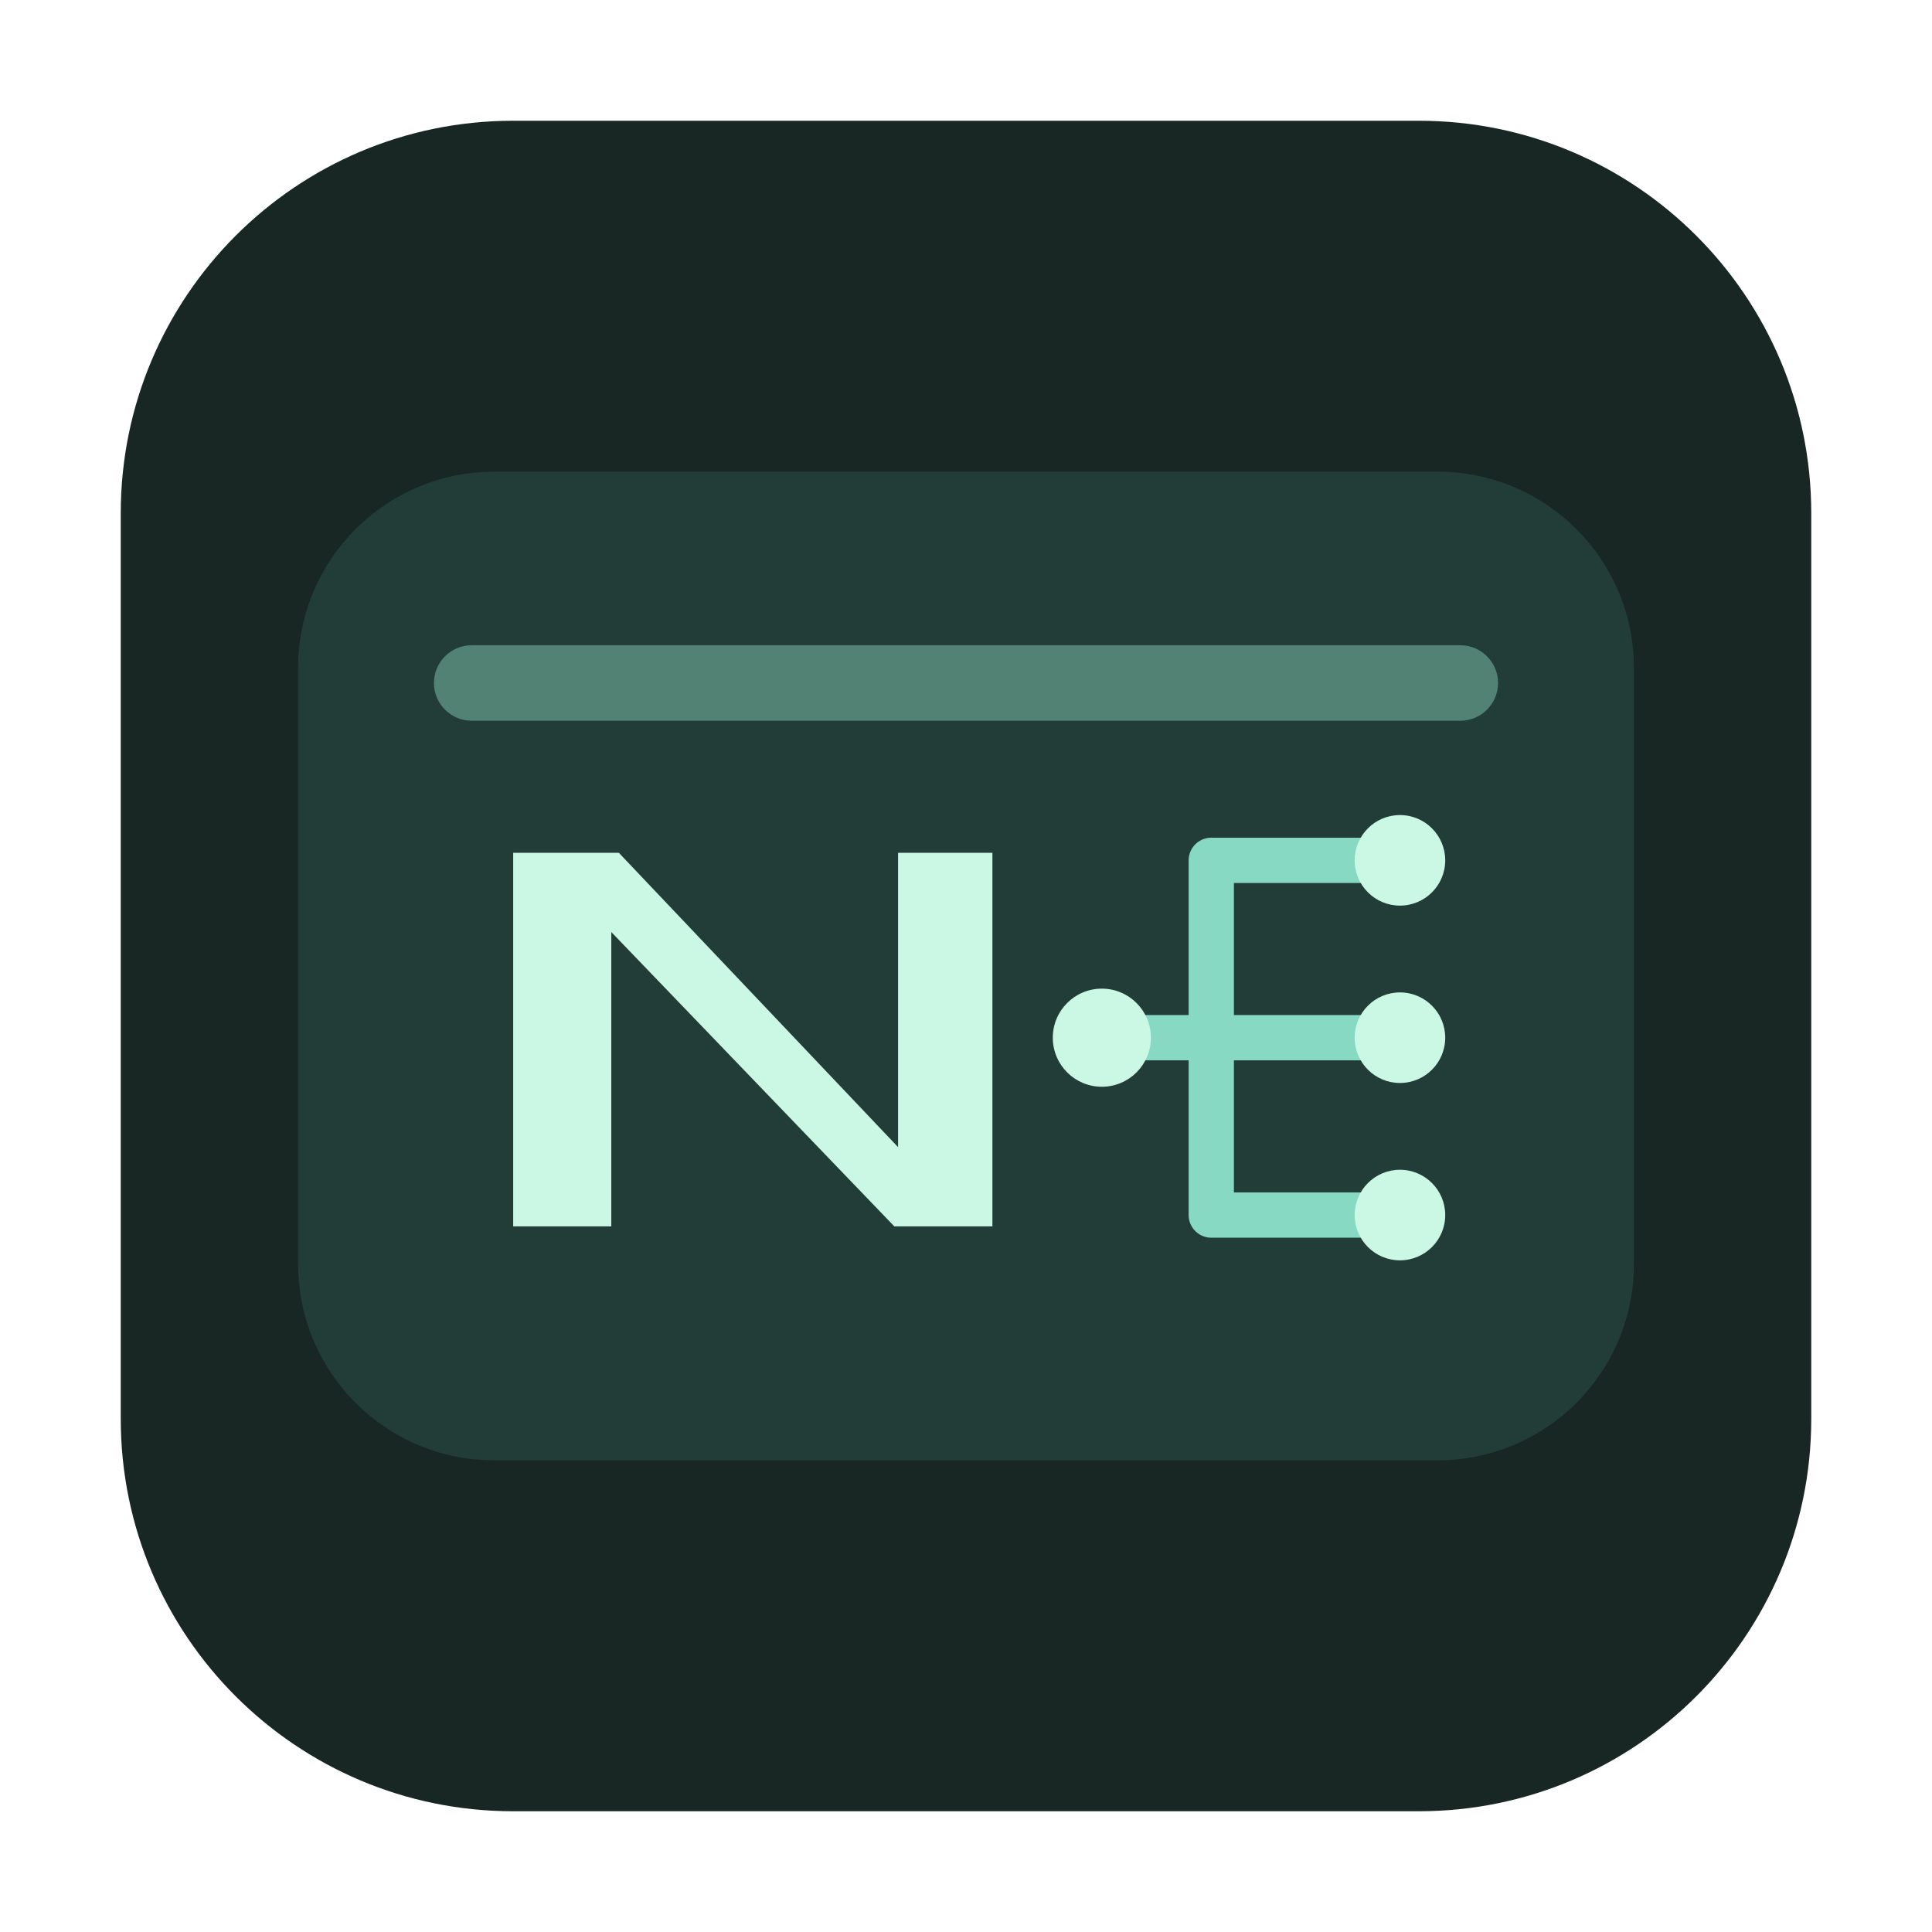
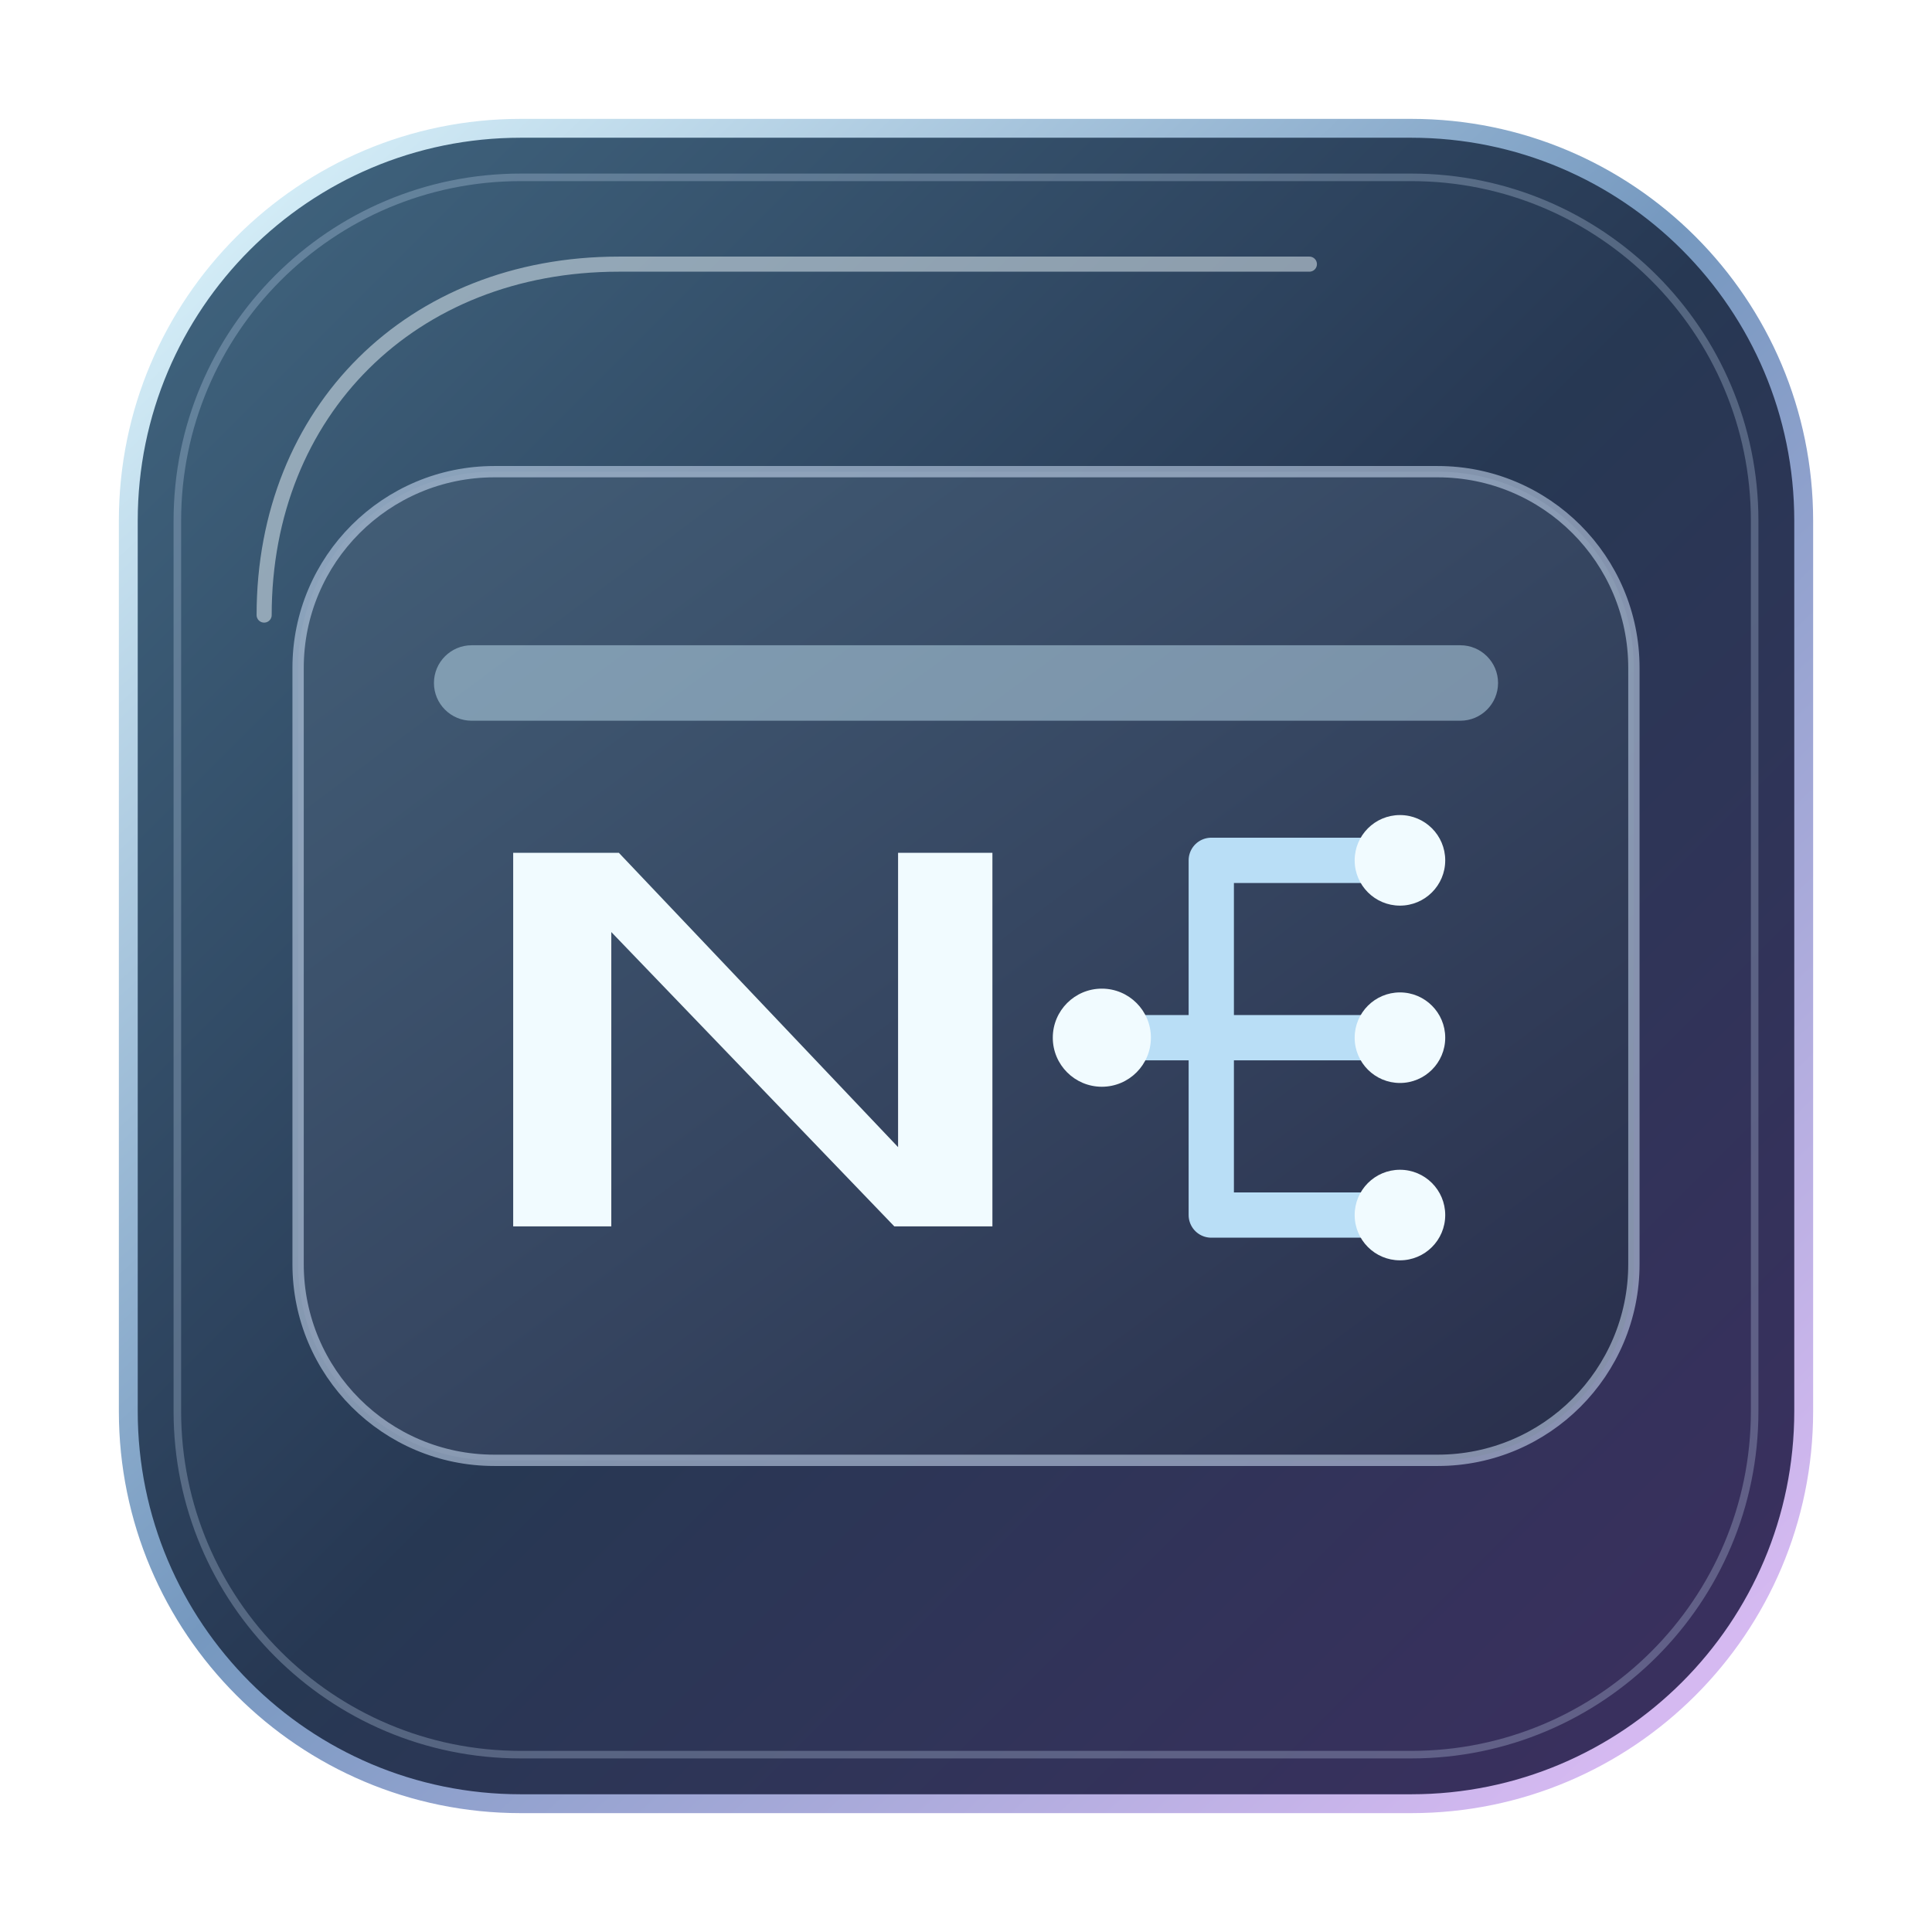
<svg xmlns="http://www.w3.org/2000/svg" width="512" height="512" viewBox="0 0 512 512">
-   <rect x="32" y="32" width="448" height="448" rx="104" fill="#182724" />
-   <rect x="79" y="125" width="354" height="262" rx="52" fill="#223D37" />
-   <rect x="115" y="171" width="282" height="20" rx="10" fill="#528274" />
-   <path d="M136 325V226H164L238 304V226H263V325H237L162 247V325Z" fill="#CBF8E5" />
-   <path d="M292 275H321M321 275V228H370M321 275H374M321 275V322H370" fill="none" stroke="#87D9C4" stroke-width="12" stroke-linecap="round" stroke-linejoin="round" />
-   <circle cx="292" cy="275" r="13" fill="#CBF8E5" />
-   <circle cx="371" cy="228" r="12" fill="#CBF8E5" />
-   <circle cx="371" cy="275" r="12" fill="#CBF8E5" />
-   <circle cx="371" cy="322" r="12" fill="#CBF8E5" />
+   <defs>
+     <linearGradient id="glass" x1="0%" y1="0%" x2="100%" y2="100%">
+       <stop offset="0" stop-color="#426882" />
+       <stop offset=".51" stop-color="#273853" />
+       <stop offset="1" stop-color="#3D2E60" />
+     </linearGradient>
+     <linearGradient id="rim" x1="0%" y1="0%" x2="90%" y2="95%">
+       <stop offset="0" stop-color="#E1F9FF" />
+       <stop offset=".52" stop-color="#7598BF" />
+       <stop offset="1" stop-color="#D5B9F1" />
+     </linearGradient>
+     <linearGradient id="screen" x1="0%" y1="0%" x2="100%" y2="100%">
+       <stop offset="0" stop-color="#435F78" />
+       <stop offset="1" stop-color="#292E4B" />
+     </linearGradient>
+   </defs>
+   <rect x="34" y="34" width="444" height="444" rx="104" fill="url(#glass)" stroke="url(#rim)" stroke-width="5" />
+   <rect x="47" y="47" width="418" height="418" rx="91" fill="none" stroke="#D5E7FF" stroke-opacity=".26" stroke-width="2" />
+   <path d="M70 163C70 109 109 70 164 70H347" fill="none" stroke="#F0FBFF" stroke-opacity=".49" stroke-width="4" stroke-linecap="round" />
+   <rect x="79" y="125" width="354" height="262" rx="52" fill="url(#screen)" stroke="#D8E9FF" stroke-opacity=".52" stroke-width="3" />
+   <rect x="115" y="171" width="282" height="20" rx="10" fill="#BEDEEF" fill-opacity=".51" />
+   <path d="M136 325V226H164L238 304V226H263V325H237L162 247V325Z" fill="#F1FBFF" />
+   <path d="M292 275H321M321 275V228H370M321 275H374M321 275V322H370" fill="none" stroke="#B9DEF6" stroke-width="12" stroke-linecap="round" stroke-linejoin="round" />
+   <circle cx="292" cy="275" r="13" fill="#F1FBFF" />
+   <circle cx="371" cy="228" r="12" fill="#F1FBFF" />
+   <circle cx="371" cy="275" r="12" fill="#F1FBFF" />
+   <circle cx="371" cy="322" r="12" fill="#F1FBFF" />
</svg>
